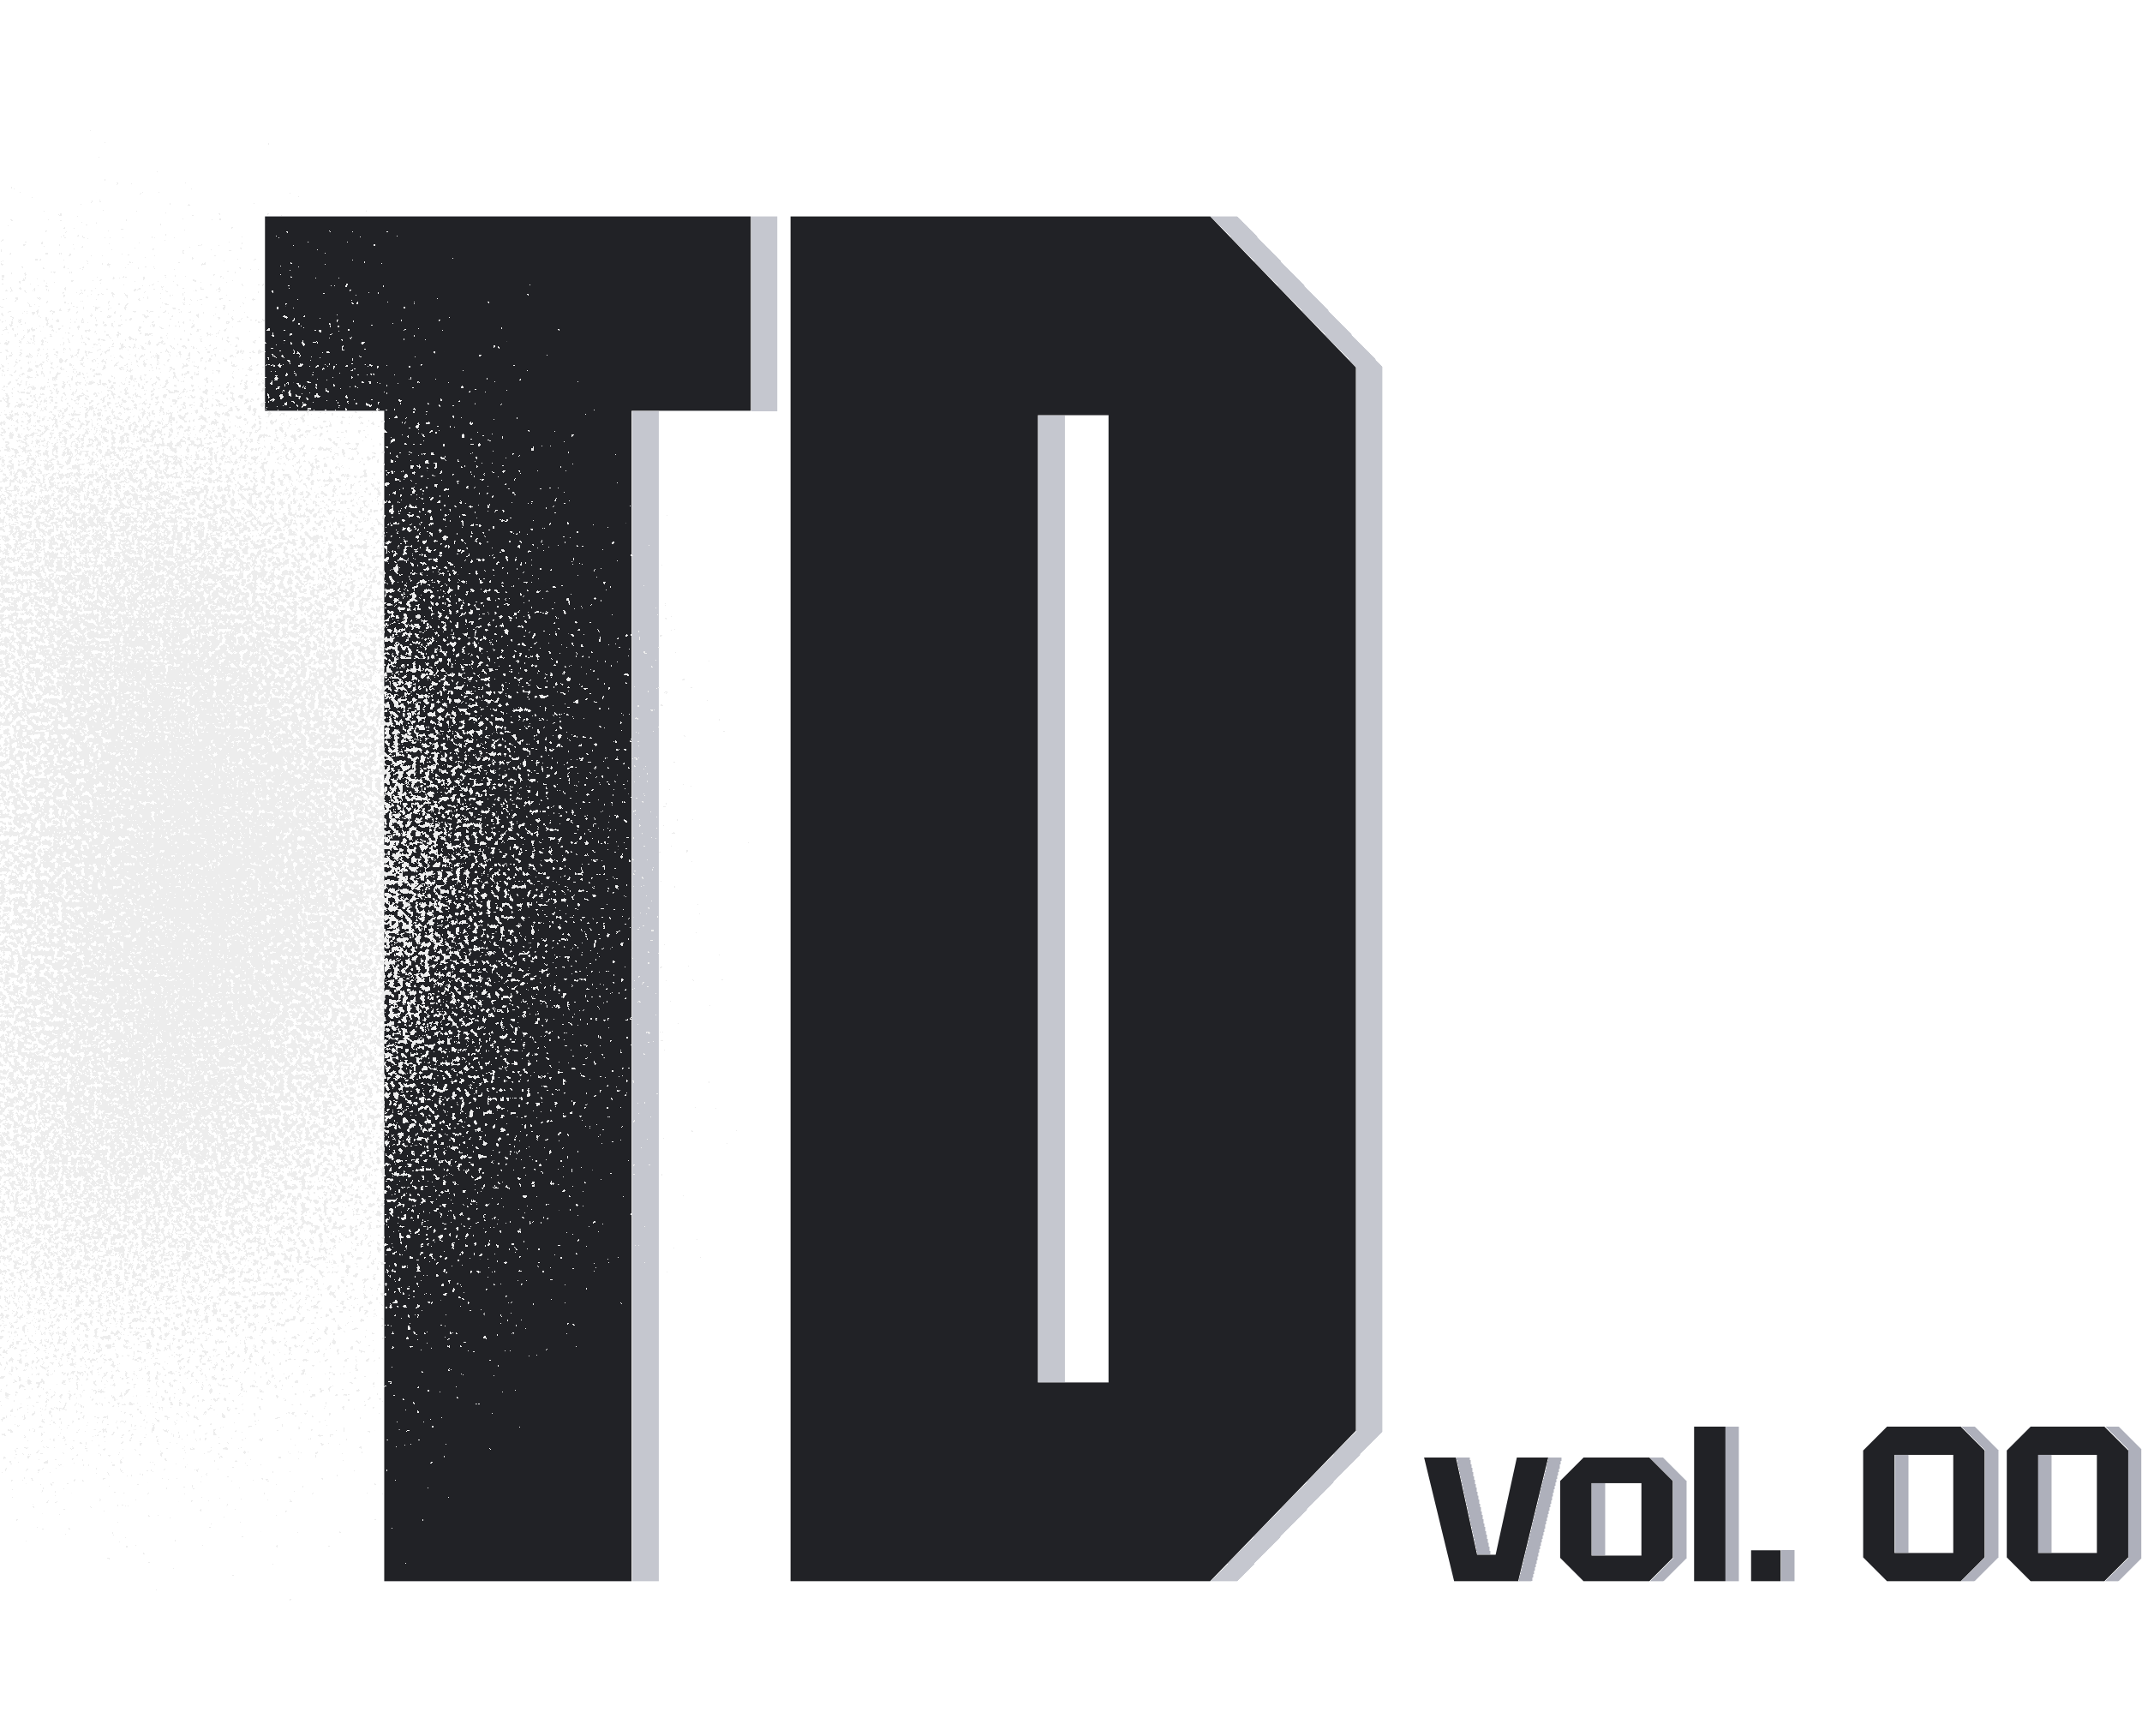
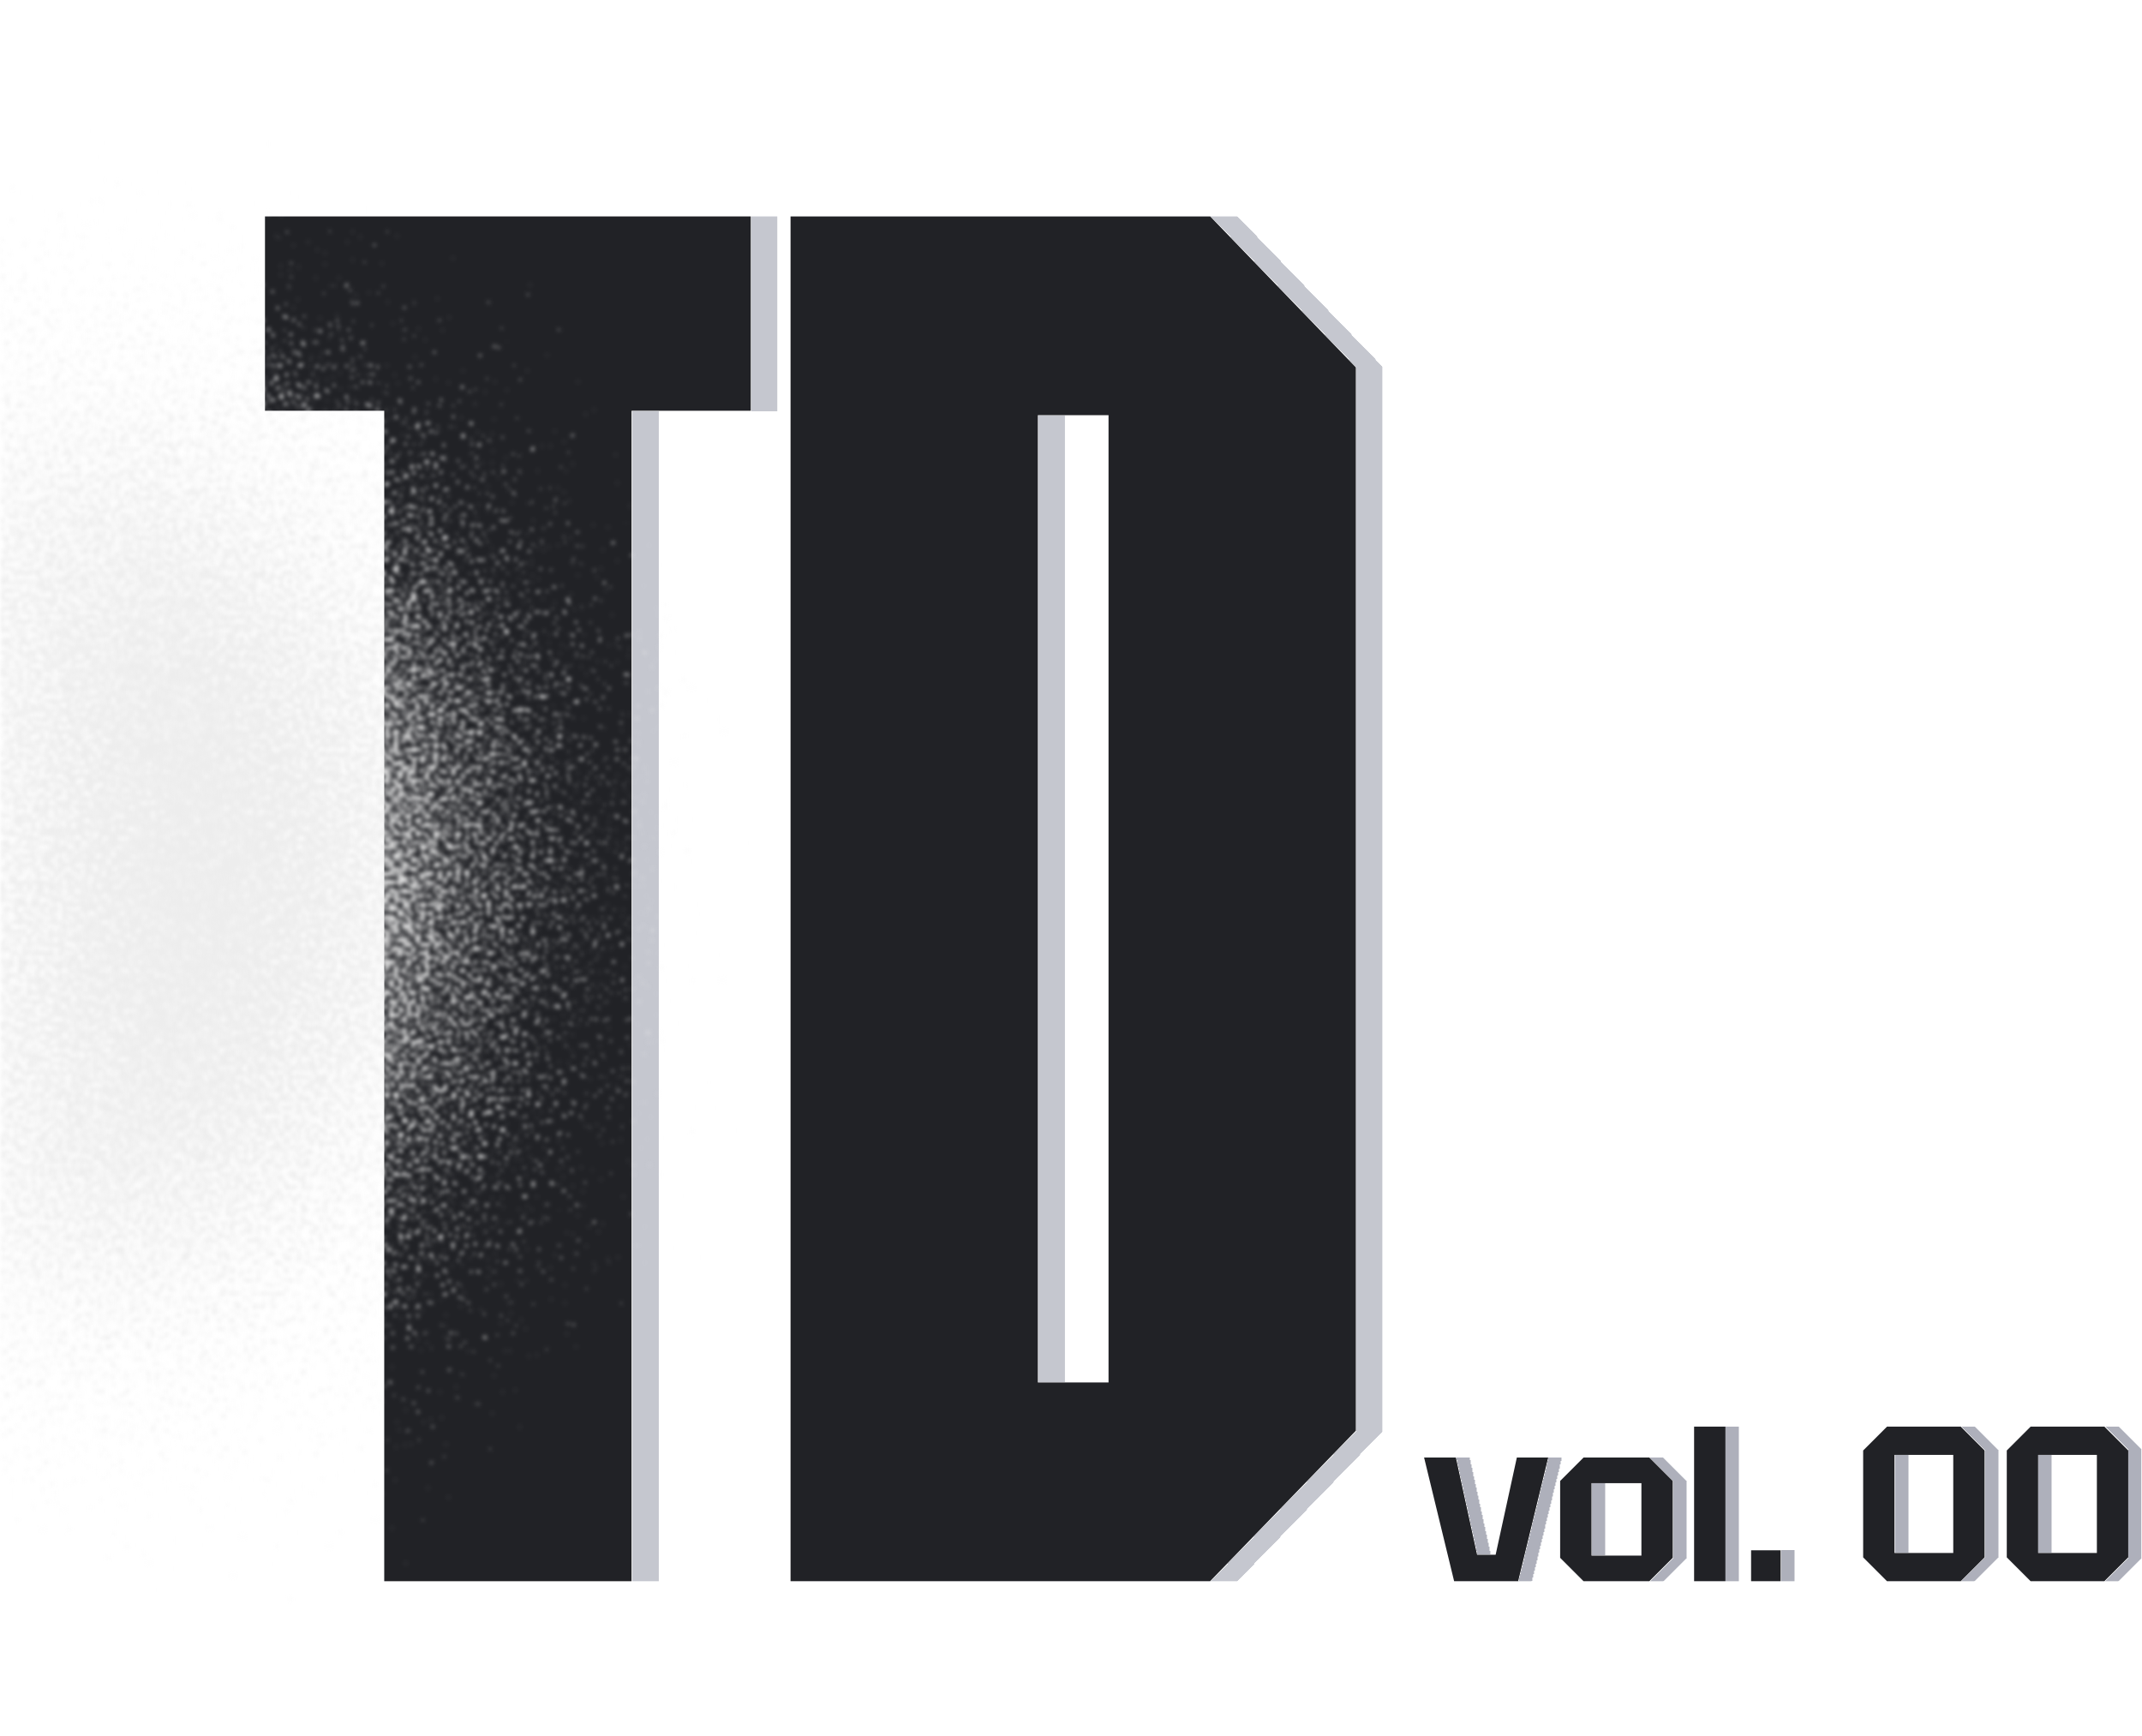
- <svg xmlns="http://www.w3.org/2000/svg" width="485" height="393" viewBox="0 0 485 393" fill="none">
+ <svg xmlns="http://www.w3.org/2000/svg" width="485" height="393" viewBox="0 0 485 393" fill="none" shape-rendering="geometricPrecision" text-rendering="geometricPrecision">
  <g filter="url(#filter0_d_797_3842)">
    <path d="M170 93H143V358H87V93H60V49H170V93Z" fill="#212226" />
  </g>
  <g filter="url(#filter1_d_797_3842)">
    <path d="M274.026 49L307 83.169V323.929L274 358H179V49H274.026ZM235 313H251V94H235V313Z" fill="#212226" />
  </g>
  <g filter="url(#filter2_g_797_3842)">
    <circle cx="-2.5" cy="196.5" r="96.5" fill="#EDEDED" />
  </g>
  <g filter="url(#filter3_d_797_3842)">
    <path d="M329.25 358L322.45 330H329.65L334.45 352H338.65L343.45 330H350.55L343.75 358H329.25ZM353.254 352.7V335.3L358.554 330H373.454L378.754 335.3V352.7L373.454 358H358.554L353.254 352.7ZM360.354 352.2H371.654V335.8H360.354V352.2ZM383.584 358V323H390.684V358H383.584ZM396.489 358V351H403.189V358H396.489ZM421.863 352.6V328.4L427.263 323H443.963L449.363 328.4V352.6L443.963 358H427.263L421.863 352.6ZM428.963 329.4V351.6H442.263V329.4H428.963ZM454.383 352.6V328.4L459.783 323H476.483L481.883 328.4V352.6L476.483 358H459.783L454.383 352.6ZM461.483 329.4V351.6H474.783V329.4H461.483Z" fill="#212226" />
  </g>
  <defs>
-     <filter id="filter0_d_797_3842" x="60" y="49" width="116" height="309" filterUnits="userSpaceOnUse" color-interpolation-filters="sRGB">
+     <filter id="filter0_d_797_3842" x="60" y="49" width="116" height="309" filterUnits="userSpaceOnUse" filterRes="1024" color-interpolation-filters="sRGB">
      <feFlood flood-opacity="0" result="BackgroundImageFix" />
      <feColorMatrix in="SourceAlpha" type="matrix" values="0 0 0 0 0 0 0 0 0 0 0 0 0 0 0 0 0 0 127 0" result="hardAlpha" />
      <feOffset dx="6" />
      <feComposite in2="hardAlpha" operator="out" />
      <feColorMatrix type="matrix" values="0 0 0 0 0.773 0 0 0 0 0.78 0 0 0 0 0.812 0 0 0 1 0" />
      <feBlend mode="normal" in2="BackgroundImageFix" result="effect1_dropShadow_797_3842" />
      <feBlend mode="normal" in="SourceGraphic" in2="effect1_dropShadow_797_3842" result="shape" />
    </filter>
-     <filter id="filter1_d_797_3842" x="179" y="49" width="134" height="309" filterUnits="userSpaceOnUse" color-interpolation-filters="sRGB">
+     <filter id="filter1_d_797_3842" x="179" y="49" width="134" height="309" filterUnits="userSpaceOnUse" filterRes="1024" color-interpolation-filters="sRGB">
      <feFlood flood-opacity="0" result="BackgroundImageFix" />
      <feColorMatrix in="SourceAlpha" type="matrix" values="0 0 0 0 0 0 0 0 0 0 0 0 0 0 0 0 0 0 127 0" result="hardAlpha" />
      <feOffset dx="6" />
      <feComposite in2="hardAlpha" operator="out" />
      <feColorMatrix type="matrix" values="0 0 0 0 0.773 0 0 0 0 0.78 0 0 0 0 0.812 0 0 0 1 0" />
      <feBlend mode="normal" in2="BackgroundImageFix" result="effect1_dropShadow_797_3842" />
      <feBlend mode="normal" in="SourceGraphic" in2="effect1_dropShadow_797_3842" result="shape" />
    </filter>
-     <filter id="filter2_g_797_3842" x="-199" y="0" width="393" height="393" filterUnits="userSpaceOnUse" color-interpolation-filters="sRGB">
+     <filter id="filter2_g_797_3842" x="-199" y="0" width="393" height="393" filterUnits="userSpaceOnUse" filterRes="1024" color-interpolation-filters="sRGB">
      <feFlood flood-opacity="0" result="BackgroundImageFix" />
      <feBlend mode="normal" in="SourceGraphic" in2="BackgroundImageFix" result="shape" />
-       <feTurbulence type="fractalNoise" baseFrequency="0.999 0.999" numOctaves="3" seed="2326" />
-       <feDisplacementMap in="shape" scale="200" xChannelSelector="R" yChannelSelector="G" result="displacedImage" width="100%" height="100%" />
+       <feTurbulence type="fractalNoise" baseFrequency="0.999 0.999" numOctaves="3" seed="2326" result="noise" />
+       <feDisplacementMap in="shape" in2="noise" scale="200" xChannelSelector="R" yChannelSelector="G" result="displacedImage" width="100%" height="100%" />
+       <feGaussianBlur in="displacedImage" stdDeviation="0.55" result="softTexture" />
      <feMerge result="effect1_texture_797_3842">
-         <feMergeNode in="displacedImage" />
+         <feMergeNode in="softTexture" />
      </feMerge>
    </filter>
-     <filter id="filter3_d_797_3842" x="322.449" y="323" width="162.434" height="35" filterUnits="userSpaceOnUse" color-interpolation-filters="sRGB">
+     <filter id="filter3_d_797_3842" x="322.449" y="323" width="162.434" height="35" filterUnits="userSpaceOnUse" filterRes="1024" color-interpolation-filters="sRGB">
      <feFlood flood-opacity="0" result="BackgroundImageFix" />
      <feColorMatrix in="SourceAlpha" type="matrix" values="0 0 0 0 0 0 0 0 0 0 0 0 0 0 0 0 0 0 127 0" result="hardAlpha" />
      <feOffset dx="3" />
      <feComposite in2="hardAlpha" operator="out" />
      <feColorMatrix type="matrix" values="0 0 0 0 0.682 0 0 0 0 0.69 0 0 0 0 0.733 0 0 0 1 0" />
      <feBlend mode="normal" in2="BackgroundImageFix" result="effect1_dropShadow_797_3842" />
      <feBlend mode="normal" in="SourceGraphic" in2="effect1_dropShadow_797_3842" result="shape" />
    </filter>
  </defs>
</svg>
